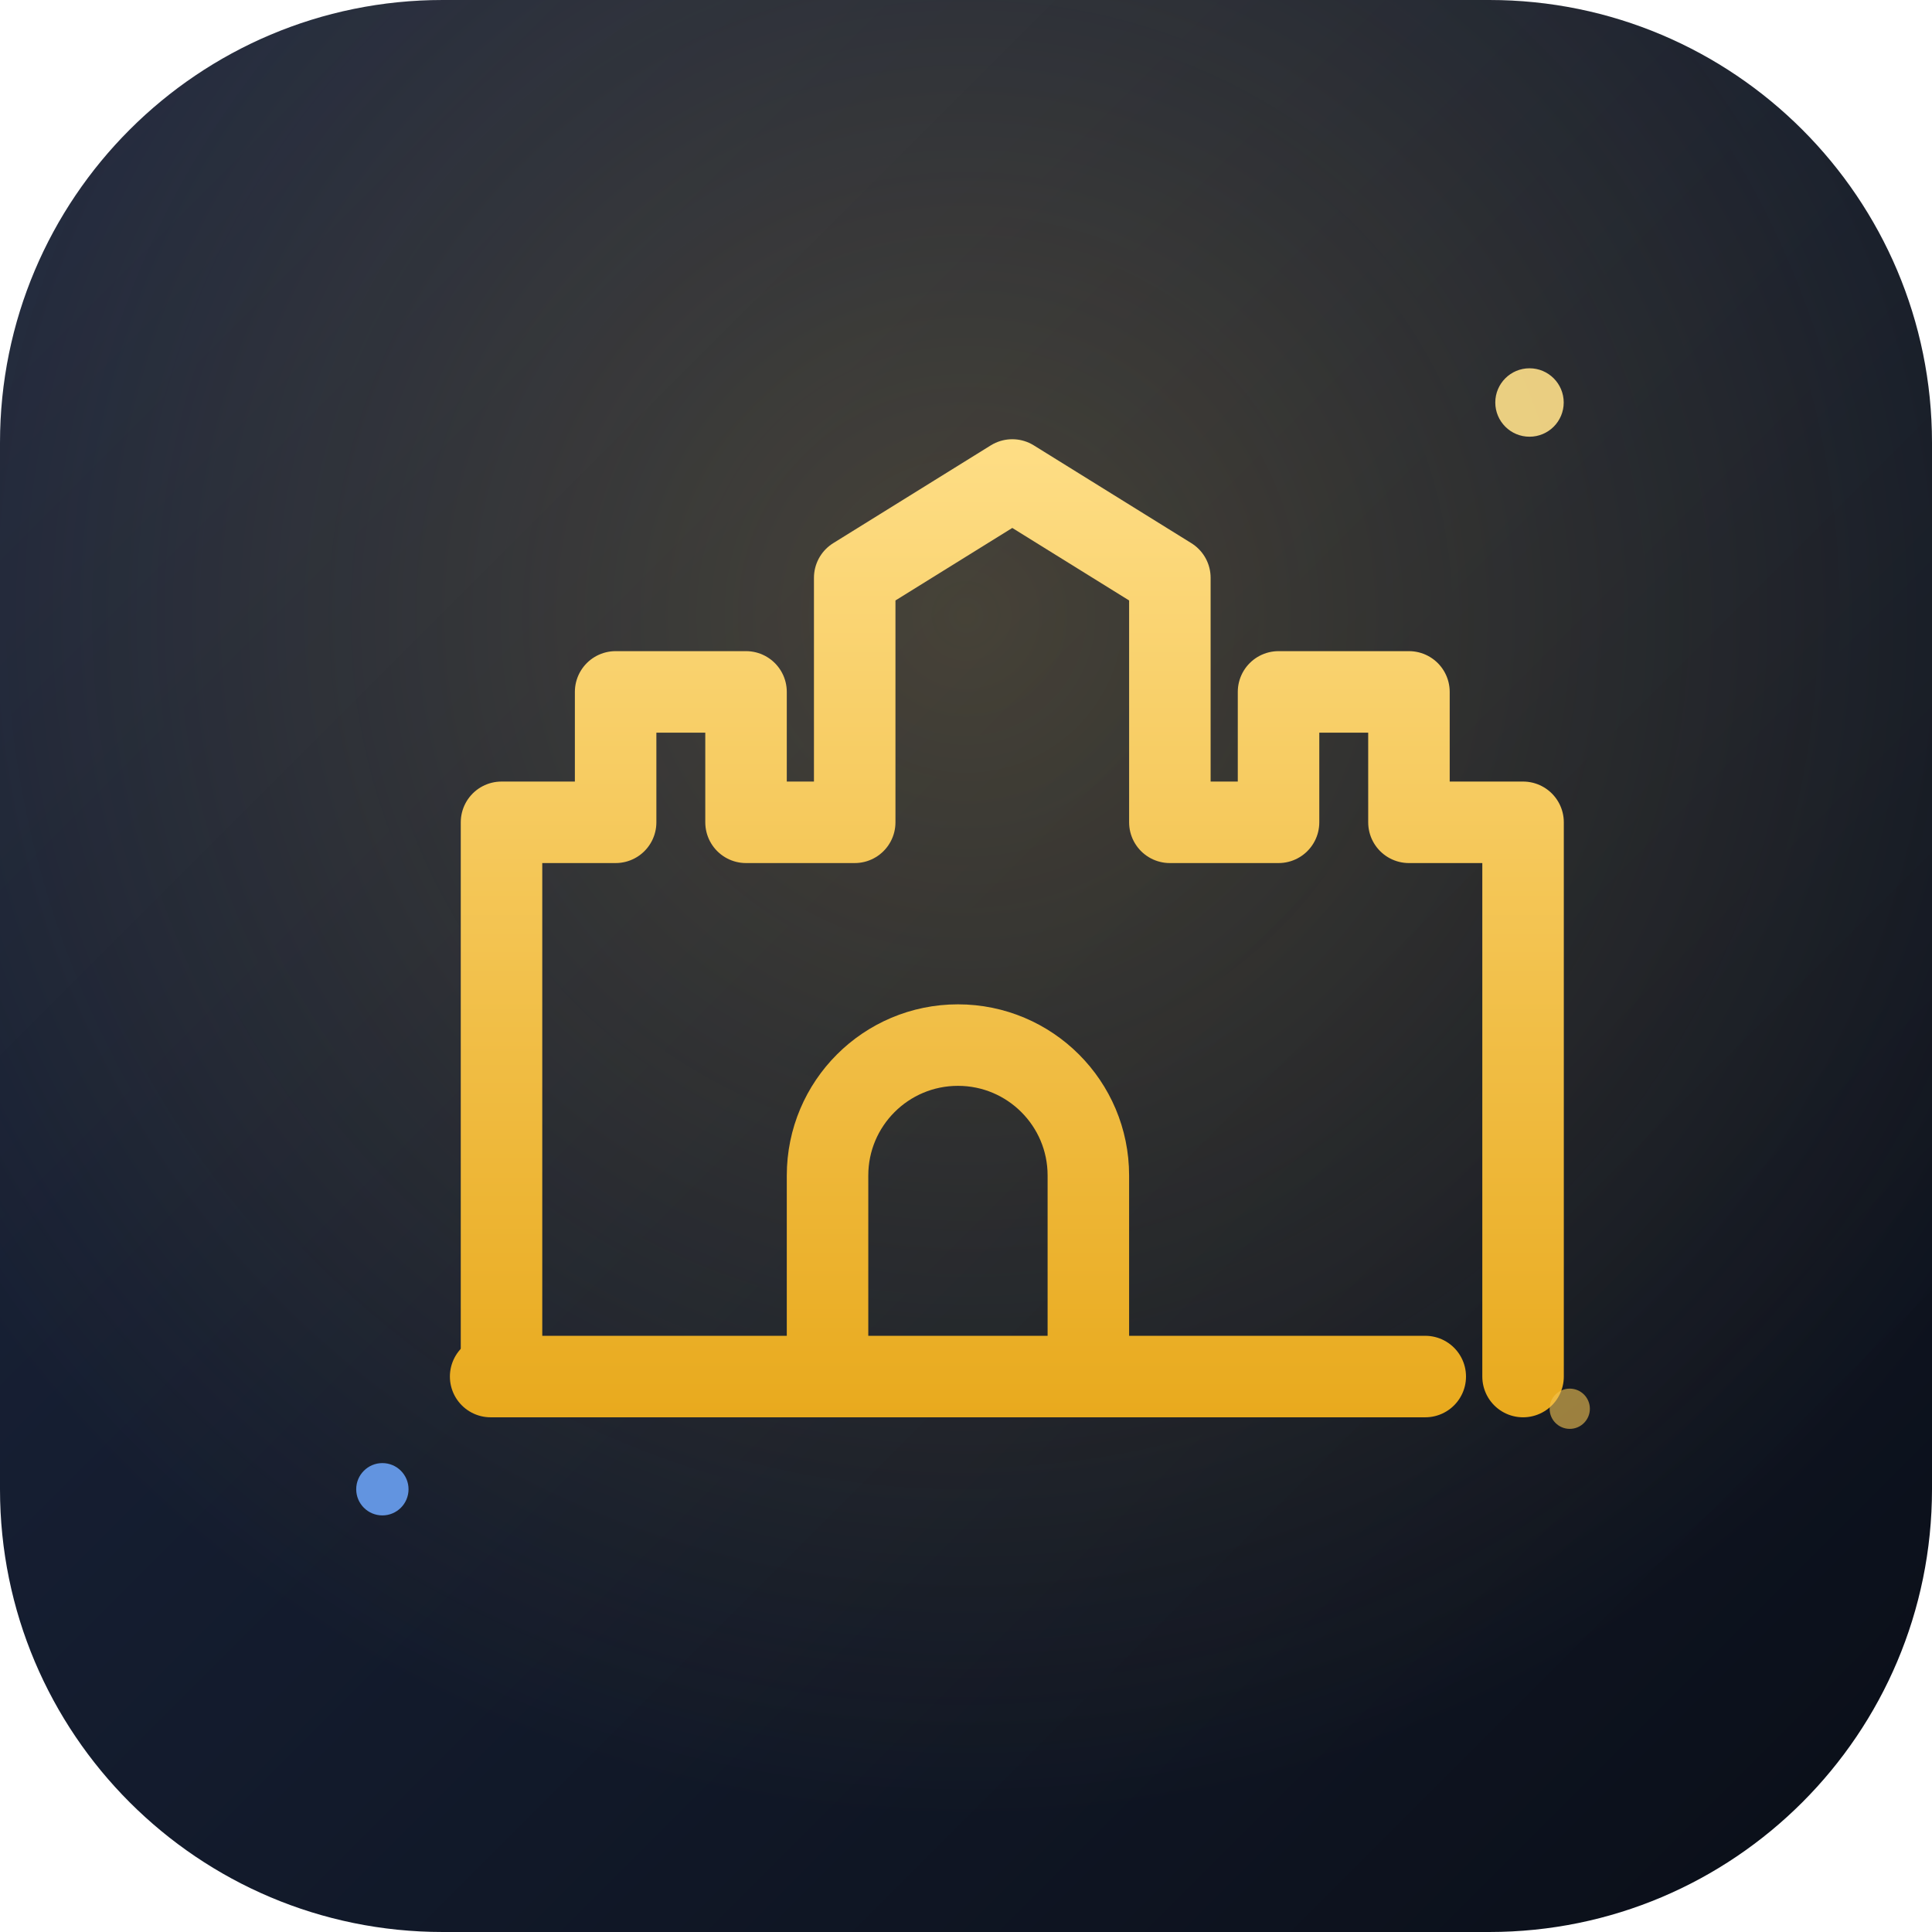
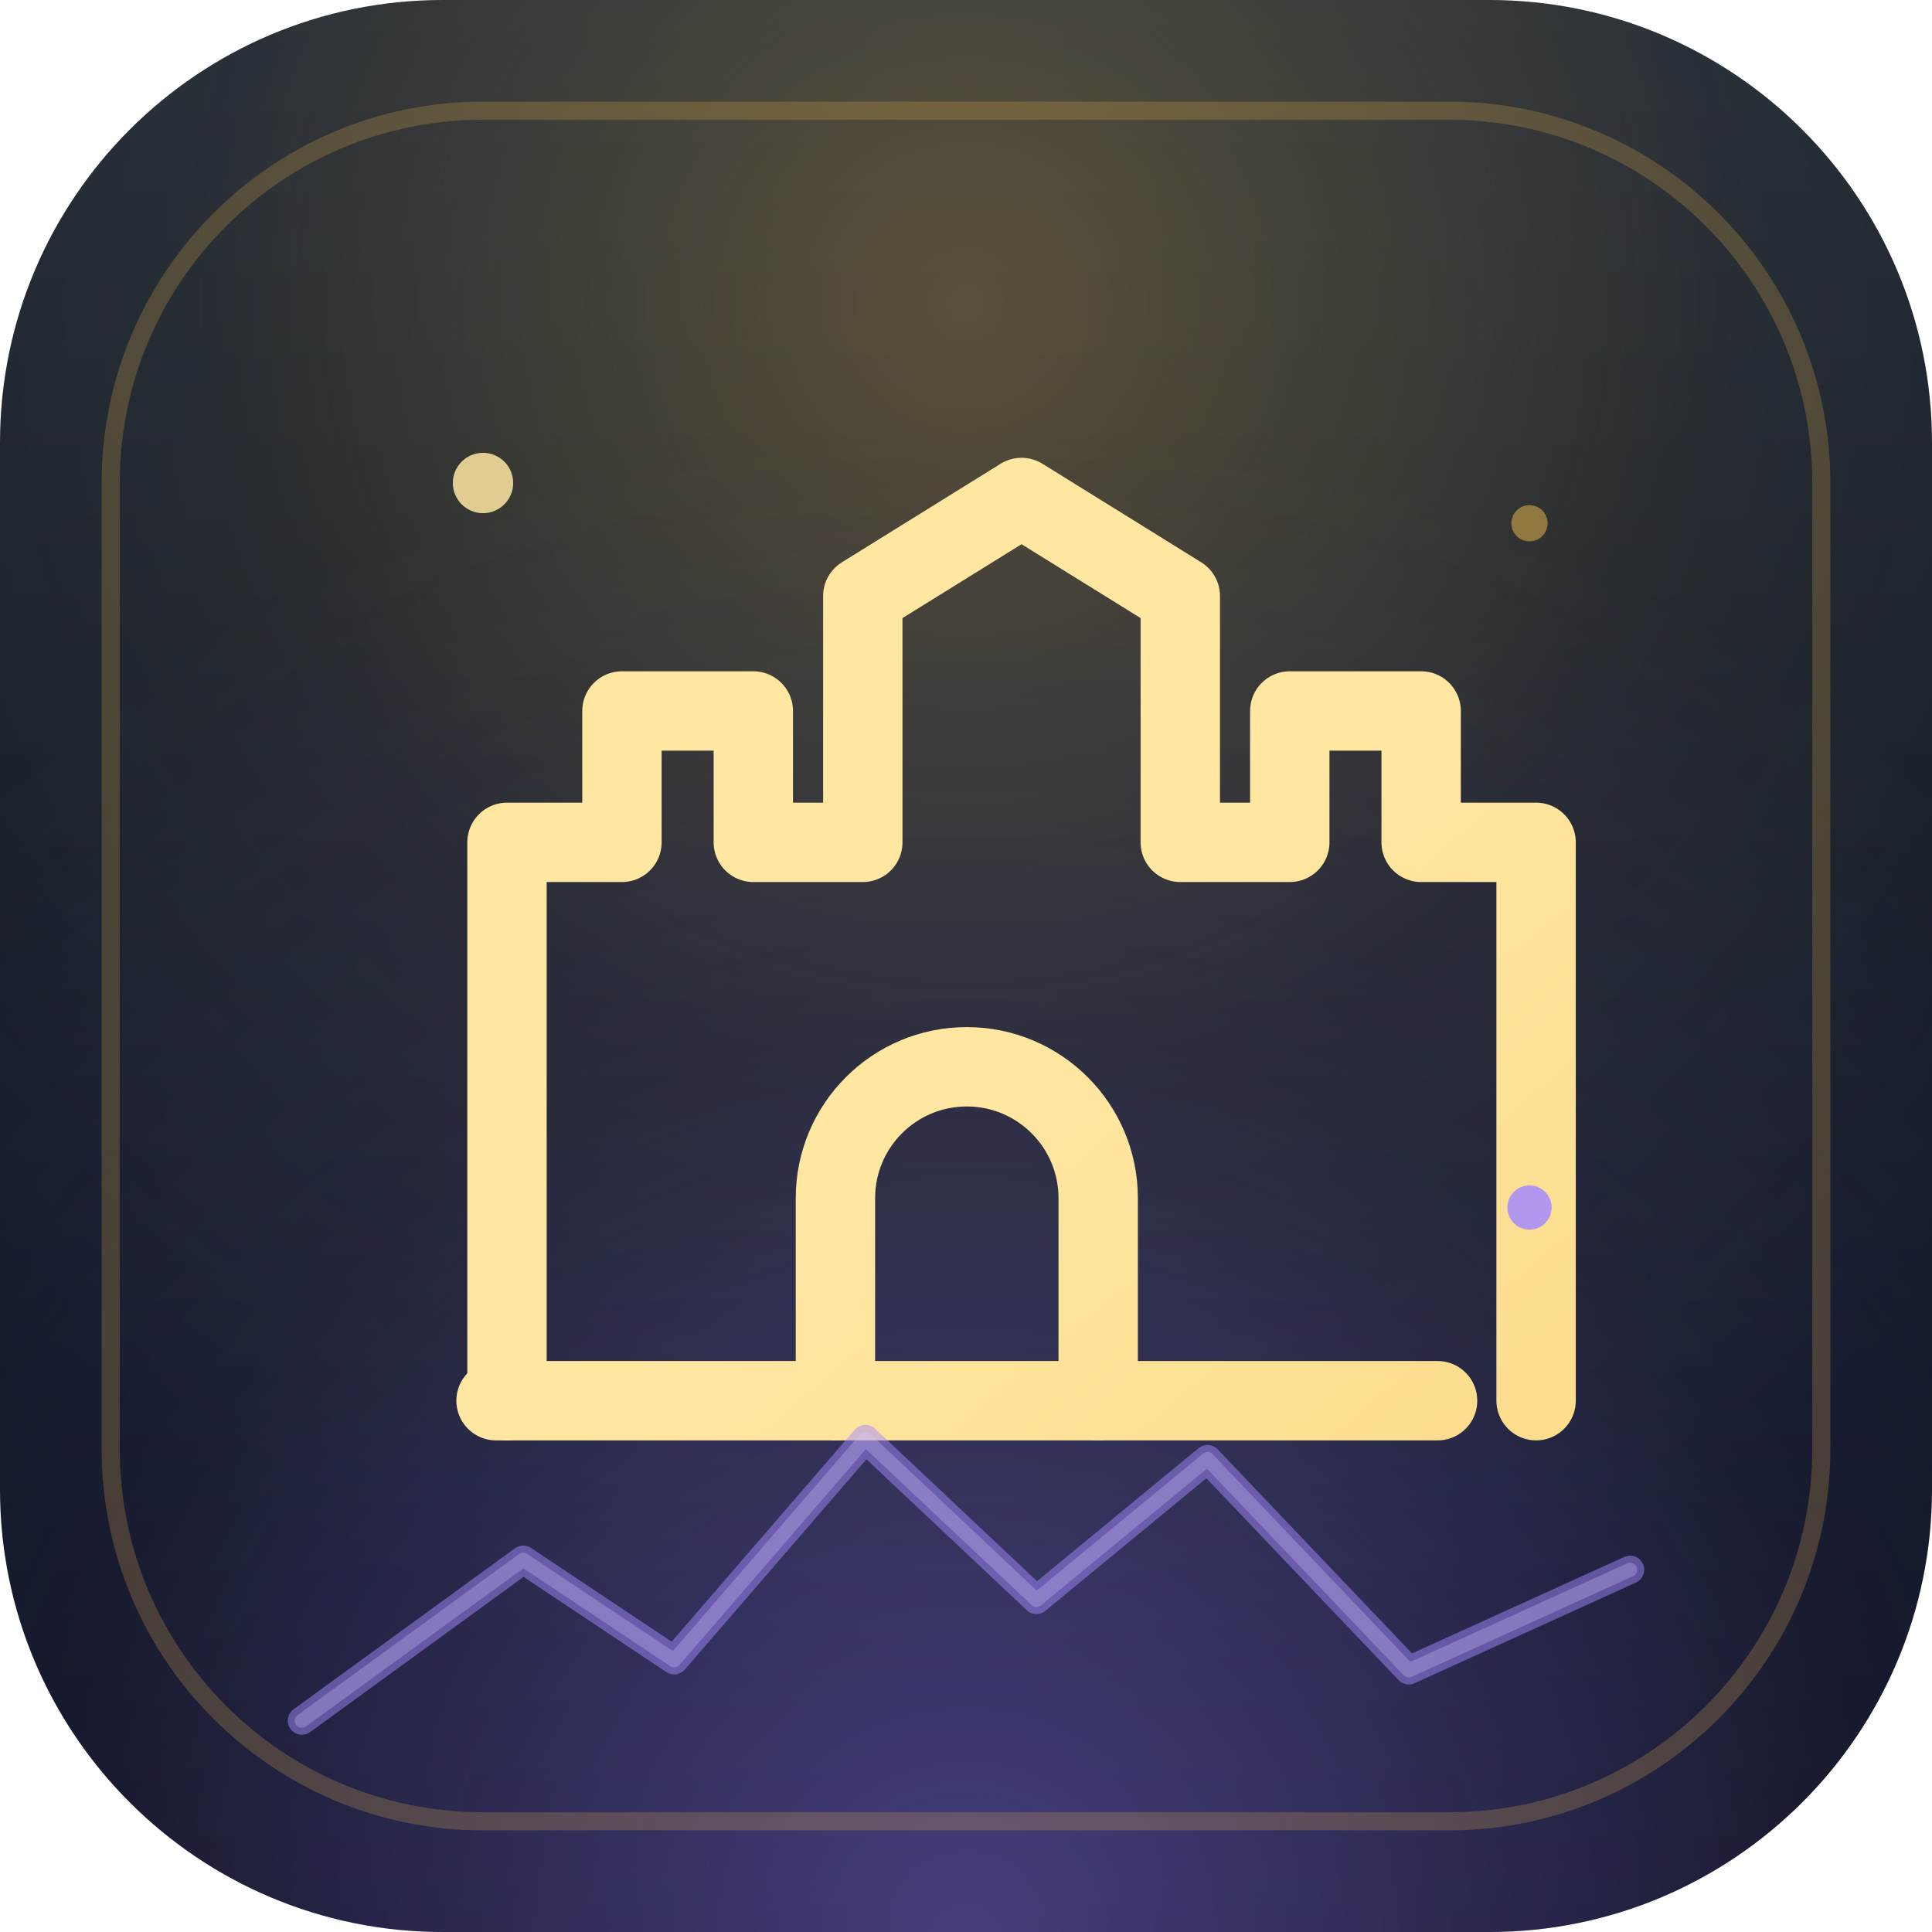
<svg xmlns="http://www.w3.org/2000/svg" viewBox="0 0 96 96" role="img" aria-label="放置帝国">
  <defs>
-     <linearGradient id="bg" x1="0" y1="0" x2="1" y2="1">
-       <stop offset="0" stop-color="#1d2740" />
-       <stop offset="0.55" stop-color="#121a2b" />
-       <stop offset="1" stop-color="#0a0e17" />
+     <linearGradient id="stone" x1="0" y1="0" x2="0" y2="1">
+       <stop offset="0" stop-color="#1b2637" />
+       <stop offset="0.62" stop-color="#0f1723" />
+       <stop offset="1" stop-color="#080c12" />
    </linearGradient>
-     <radialGradient id="glow" cx="0.5" cy="0.32" r="0.62">
-       <stop offset="0" stop-color="#f5c451" stop-opacity="0.22" />
-       <stop offset="1" stop-color="#f5c451" stop-opacity="0" />
+     <radialGradient id="lamp" cx="0.5" cy="0.16" r="0.72">
+       <stop offset="0" stop-color="#f2bd4d" stop-opacity="0.3" />
+       <stop offset="0.55" stop-color="#f2bd4d" stop-opacity="0.07" />
+       <stop offset="1" stop-color="#f2bd4d" stop-opacity="0" />
    </radialGradient>
-     <linearGradient id="gold" gradientUnits="userSpaceOnUse" x1="12" y1="2" x2="12" y2="21">
-       <stop offset="0" stop-color="#ffe08a" />
-       <stop offset="1" stop-color="#e8a91c" />
+     <radialGradient id="rift" cx="0.5" cy="1" r="0.78">
+       <stop offset="0" stop-color="#8f7bff" stop-opacity="0.45" />
+       <stop offset="0.6" stop-color="#8f7bff" stop-opacity="0.1" />
+       <stop offset="1" stop-color="#8f7bff" stop-opacity="0" />
+     </radialGradient>
+     <linearGradient id="gold" gradientUnits="userSpaceOnUse" x1="18" y1="10" x2="78" y2="80">
+       <stop offset="0" stop-color="#ffe6a1" />
+       <stop offset="0.5" stop-color="#f2bd4d" />
+       <stop offset="1" stop-color="#c98a1f" />
    </linearGradient>
  </defs>
-   <rect width="96" height="96" rx="22" fill="url(#bg)" />
-   <rect width="96" height="96" rx="22" fill="url(#glow)" />
-   <g transform="translate(15.2 14.4) scale(2.7)" fill="none" stroke="url(#gold)" stroke-width="1.5" stroke-linecap="round" stroke-linejoin="round">
+   <rect width="96" height="96" rx="22" fill="url(#stone)" />
+   <rect width="96" height="96" rx="22" fill="url(#lamp)" />
+   <rect width="96" height="96" rx="22" fill="url(#rift)" />
+   <rect x="5.5" y="5.5" width="85" height="85" rx="18.5" fill="none" stroke="#f2bd4d" stroke-opacity="0.22" stroke-width="0.9" />
+   <g fill="none" stroke="url(#gold)" stroke-width="1.45" stroke-linecap="round" stroke-linejoin="round" transform="translate(15.4 15.2) scale(2.72)">
    <path d="M3.6 20V9.8h2.1V7.4h2.4v2.4h2V5.3l2.9-1.8 2.9 1.8v4.5h2V7.4h2.4v2.4h2.1V20" />
    <path d="M3.4 20h17.2" />
    <path d="M9.6 20v-3.7a2.4 2.4 0 0 1 4.8 0V20" />
  </g>
-   <circle cx="76" cy="20" r="1.7" fill="#ffe08a" opacity="0.9" />
-   <circle cx="19" cy="74" r="1.3" fill="#6ea8ff" opacity="0.85" />
-   <circle cx="78" cy="70" r="1" fill="#f5c451" opacity="0.6" />
+   <path d="M15 85.5 26 77.5 33.5 82.5 43 71.5 51.5 79.5 60 72.5 70 83 81 78" fill="none" stroke="#a58bff" stroke-opacity="0.5" stroke-width="1.4" stroke-linejoin="round" stroke-linecap="round" />
+   <path d="M15 85.5 26 77.5 33.5 82.5 43 71.5 51.5 79.5 60 72.5 70 83 81 78" fill="none" stroke="#d8ccff" stroke-opacity="0.28" stroke-width="0.7" stroke-linejoin="round" stroke-linecap="round" />
+   <circle cx="24" cy="24" r="1.5" fill="#ffe6a1" opacity="0.85" />
+   <circle cx="76" cy="60" r="1.1" fill="#a58bff" opacity="0.85" />
+   <circle cx="76" cy="26" r="0.9" fill="#f2bd4d" opacity="0.5" />
</svg>
